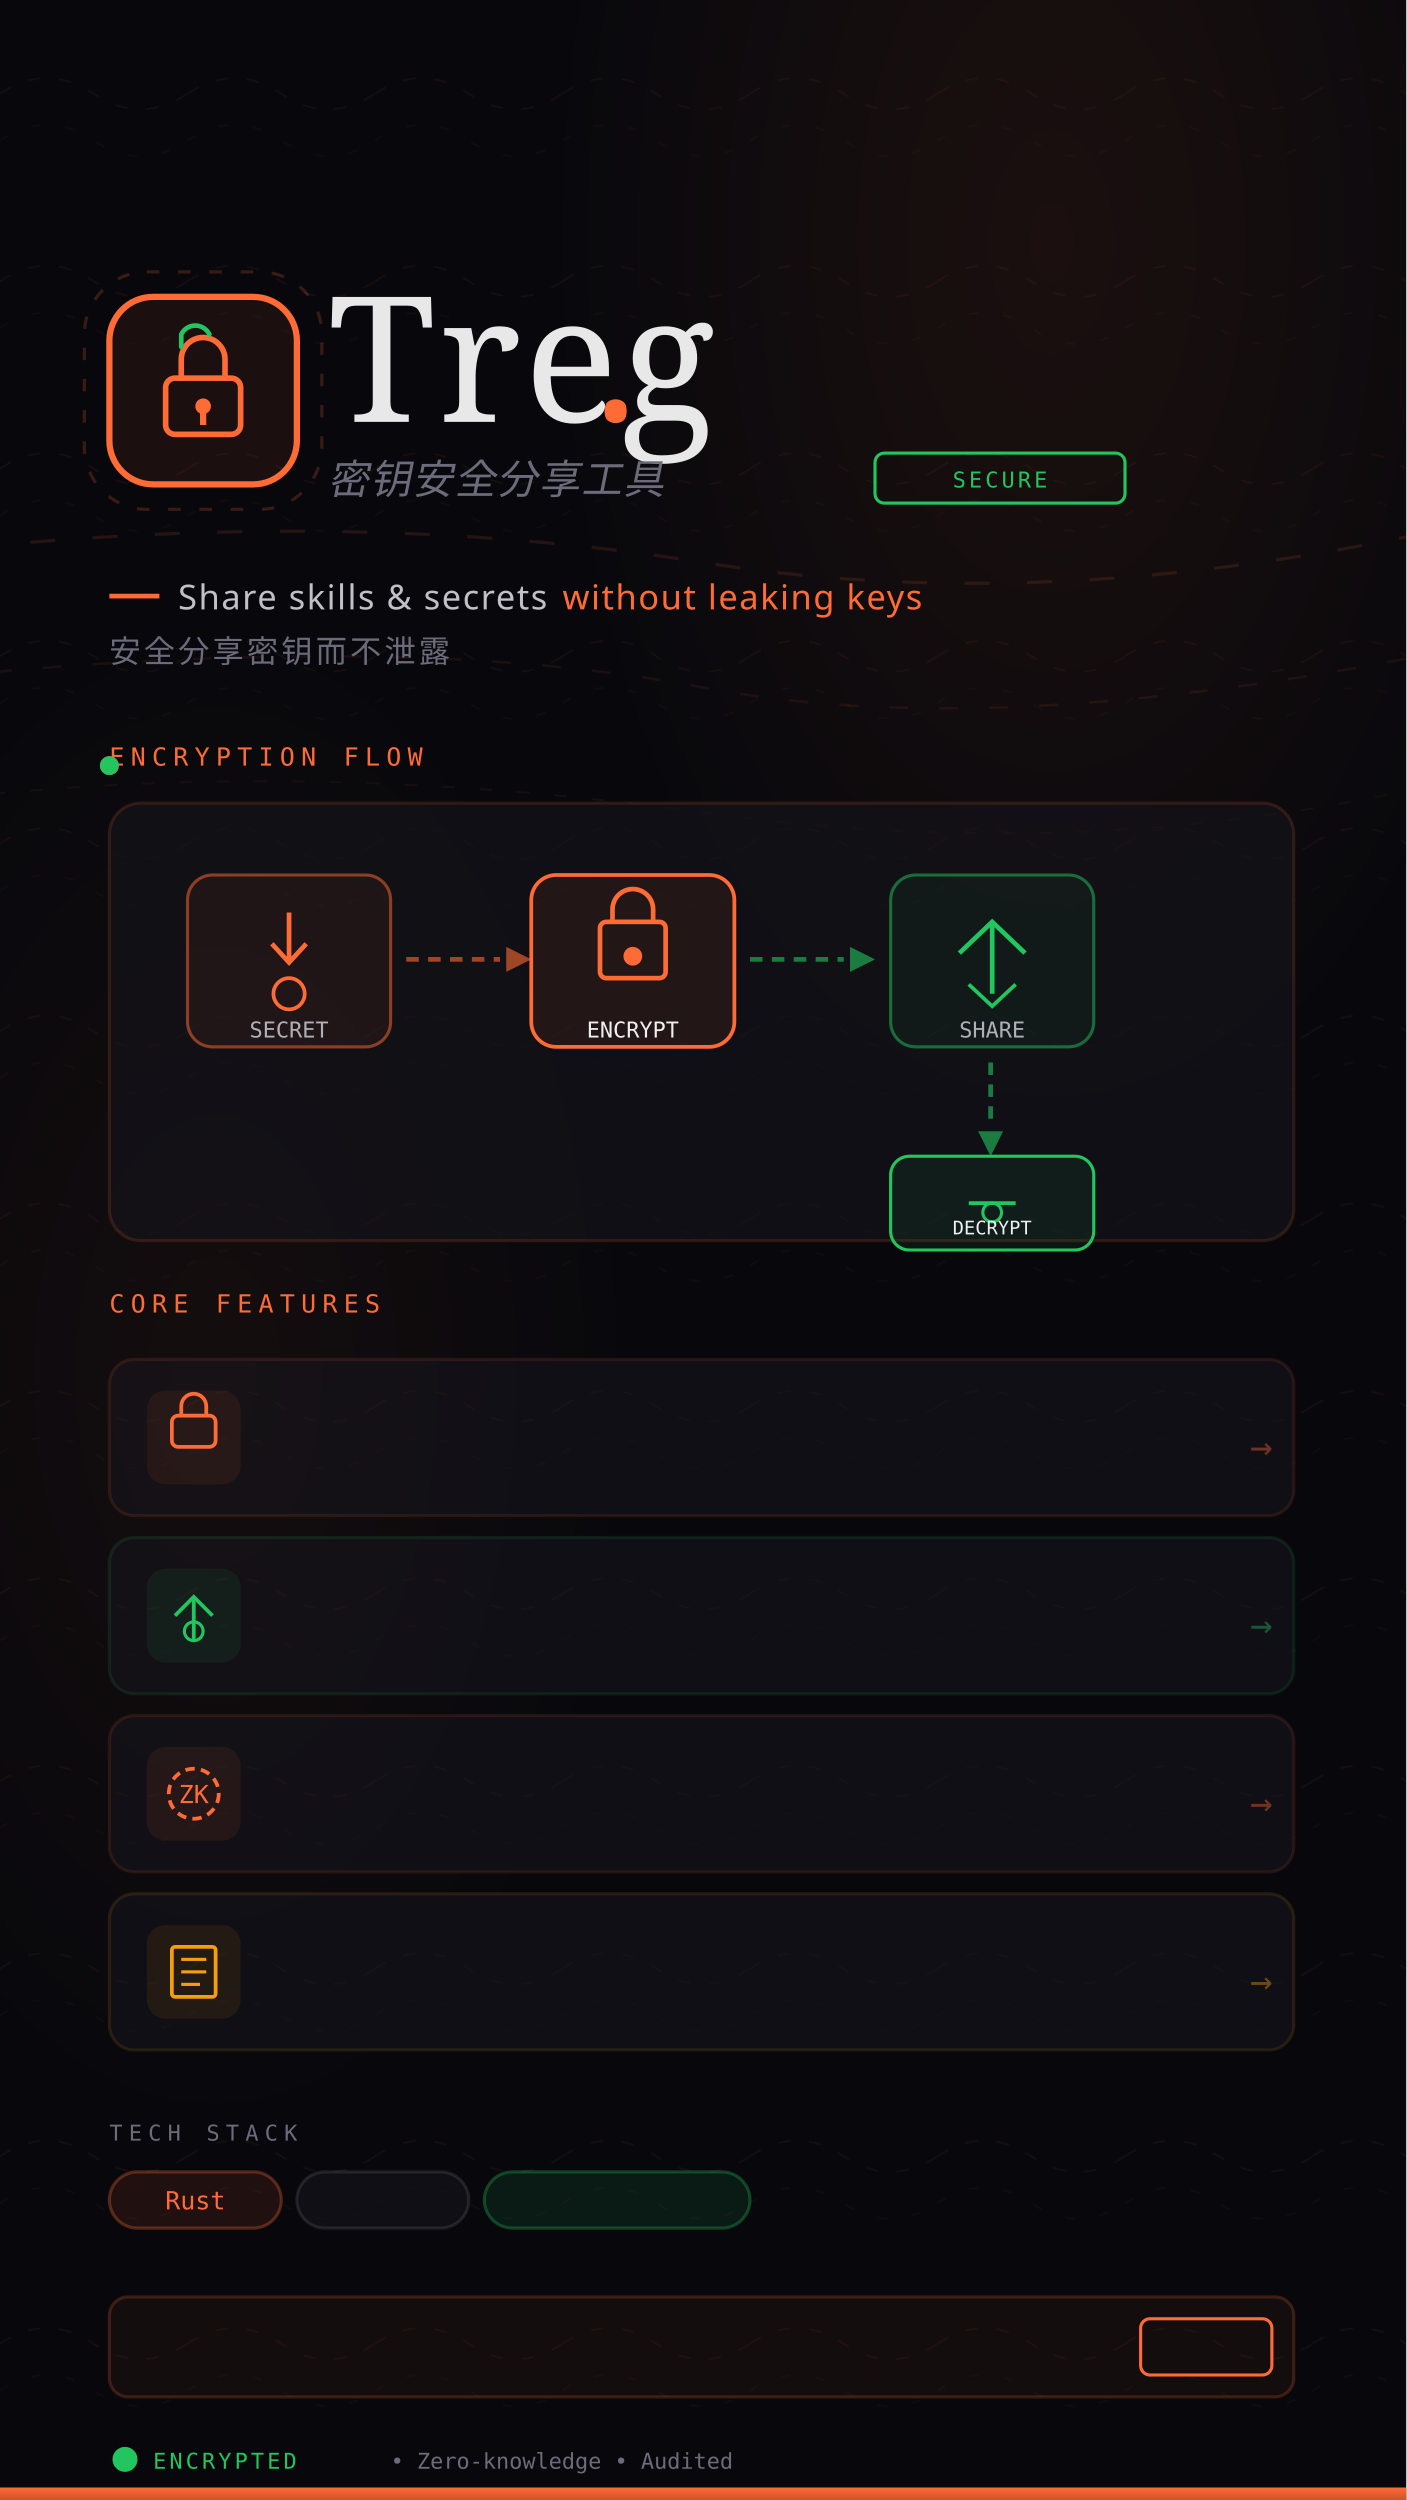
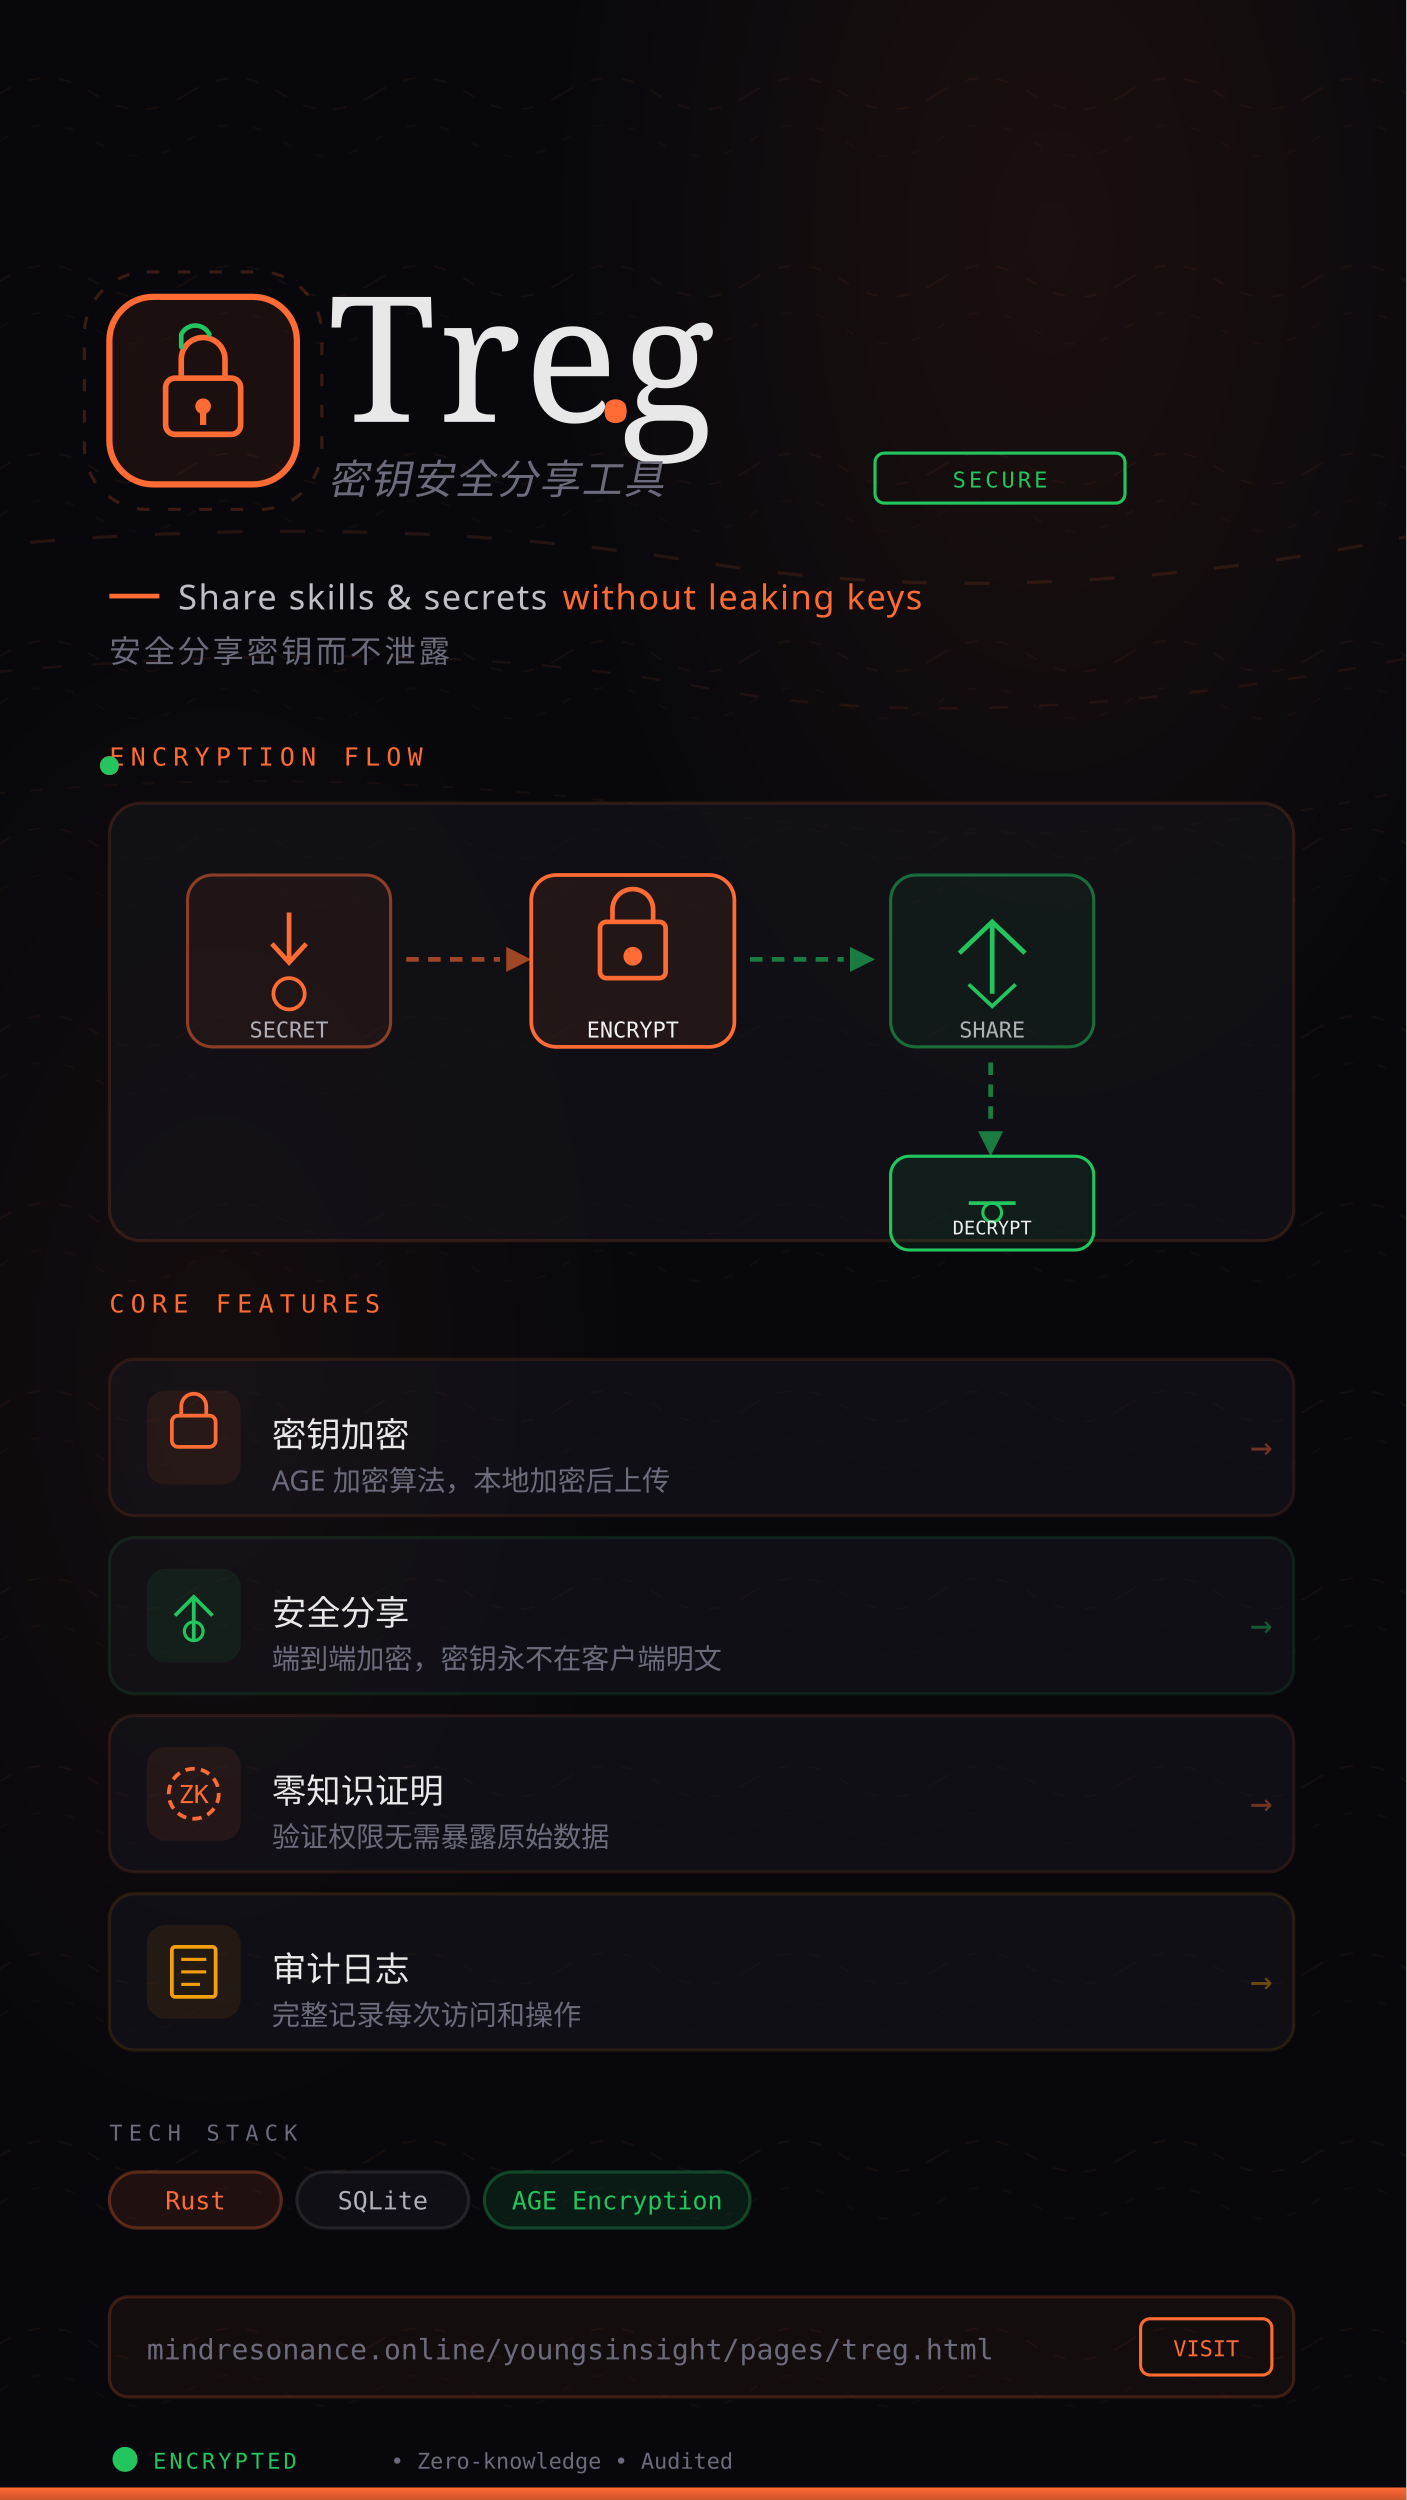
<svg xmlns="http://www.w3.org/2000/svg" width="450" height="800" viewBox="0 0 450 800">
  <rect width="450" height="800" fill="#08080C" />
  <defs>
    <radialGradient id="glow1" cx="75%" cy="10%" r="60%">
      <stop offset="0%" stop-color="#FF6B35" stop-opacity="0.08" />
      <stop offset="60%" stop-color="#FF6B35" stop-opacity="0" />
    </radialGradient>
    <radialGradient id="glow2" cx="15%" cy="55%" r="50%">
      <stop offset="0%" stop-color="#FF6B35" stop-opacity="0.05" />
      <stop offset="60%" stop-color="#FF6B35" stop-opacity="0" />
    </radialGradient>
    <linearGradient id="flowGrad" x1="0%" y1="0%" x2="100%" y2="0%">
      <stop offset="0%" stop-color="#FF6B35" stop-opacity="0" />
      <stop offset="50%" stop-color="#FF6B35" stop-opacity="0.6" />
      <stop offset="100%" stop-color="#FF6B35" stop-opacity="0" />
    </linearGradient>
    <linearGradient id="lockGrad" x1="0%" y1="0%" x2="0%" y2="100%">
      <stop offset="0%" stop-color="#FF6B35" />
      <stop offset="100%" stop-color="#CC5429" />
    </linearGradient>
    <pattern id="encryptLines" width="60" height="60" patternUnits="userSpaceOnUse">
      <path d="M0 30 Q15 20 30 30 T60 30" fill="none" stroke="#FF6B35" stroke-width="0.5" stroke-opacity="0.08" stroke-dasharray="4,6" />
      <path d="M0 45 Q15 35 30 45 T60 45" fill="none" stroke="#FF6B35" stroke-width="0.5" stroke-opacity="0.05" stroke-dasharray="3,8" />
    </pattern>
  </defs>
  <rect width="450" height="800" fill="url(#glow1)" />
  <rect width="450" height="800" fill="url(#glow2)" />
  <rect width="450" height="800" fill="url(#encryptLines)" opacity="0.8" />
  <g opacity="0.4">
    <path d="M-50 180 Q100 160 225 180 T500 160" fill="none" stroke="#FF6B35" stroke-width="1" stroke-dasharray="8,12" stroke-opacity="0.3">
      <animate attributeName="stroke-dashoffset" from="0" to="-40" dur="3s" repeatCount="indefinite" />
    </path>
    <path d="M-50 220 Q120 200 225 220 T500 200" fill="none" stroke="#FF6B35" stroke-width="0.8" stroke-dasharray="6,10" stroke-opacity="0.2">
      <animate attributeName="stroke-dashoffset" from="0" to="-32" dur="4s" repeatCount="indefinite" />
    </path>
    <path d="M-50 260 Q80 240 225 260 T500 240" fill="none" stroke="#FF6B35" stroke-width="0.6" stroke-dasharray="4,8" stroke-opacity="0.15">
      <animate attributeName="stroke-dashoffset" from="0" to="-24" dur="5s" repeatCount="indefinite" />
    </path>
  </g>
  <g transform="translate(35, 95)">
    <rect x="-8" y="-8" width="76" height="76" rx="20" fill="none" stroke="#FF6B35" stroke-opacity="0.2" stroke-width="1" stroke-dasharray="4,6">
      <animate attributeName="stroke-dashoffset" from="0" to="20" dur="8s" repeatCount="indefinite" />
    </rect>
    <rect x="0" y="0" width="60" height="60" rx="14" fill="rgba(255, 107, 53, 0.08)" stroke="#FF6B35" stroke-width="2" />
    <g transform="translate(30, 30)">
      <rect x="-12" y="-4" width="24" height="18" rx="3" fill="none" stroke="#FF6B35" stroke-width="1.8" />
      <path d="M-7 -4 L-7 -10 A7 7 0 0 1 7 -10 L7 -4" fill="none" stroke="#FF6B35" stroke-width="1.8" stroke-linecap="round" />
      <circle cx="0" cy="5" r="2.5" fill="#FF6B35" />
      <rect x="-1" y="5" width="2" height="6" fill="#FF6B35" />
      <g>
        <animate attributeName="opacity" values="0;1;1;0" keyTimes="0;0.3;0.7;1" dur="3s" repeatCount="indefinite" />
        <path d="M-7 -14 L-7 -18 A5 5 0 0 1 2 -18" fill="none" stroke="#22C55E" stroke-width="1.5" stroke-linecap="round" />
      </g>
    </g>
  </g>
  <text x="105" y="135" font-family="Georgia, serif" font-size="56" font-weight="500" fill="#E8E8E8" letter-spacing="1">Treg</text>
  <text x="190" y="135" font-family="Georgia, serif" font-size="56" font-weight="500" fill="#FF6B35">.</text>
  <text x="105" y="158" font-family="Georgia, serif" font-size="13" font-style="italic" fill="#6B6B7B" letter-spacing="0.5">密钥安全分享工具</text>
  <rect x="280" y="145" width="80" height="16" rx="3" fill="none" stroke="#22C55E" stroke-width="1" />
  <text x="320" y="156" font-family="monospace" font-size="7" fill="#22C55E" text-anchor="middle" letter-spacing="1">SECURE</text>
  <g transform="translate(35, 190)">
    <rect x="0" y="0" width="16" height="1.5" fill="#FF6B35" />
    <text x="22" y="5" font-family="sans-serif" font-size="11" fill="#C0C0C8" letter-spacing="0.5">Share skills &amp; secrets </text>
    <text x="145" y="5" font-family="sans-serif" font-size="11" fill="#FF6B35" font-weight="500" letter-spacing="0.5">without leaking keys</text>
  </g>
  <text x="35" y="212" font-family="sans-serif" font-size="10" fill="#6B6B7B" letter-spacing="1">安全分享密钥而不泄露</text>
  <g transform="translate(35, 245)">
    <text x="0" y="0" font-family="monospace" font-size="8" fill="#FF6B35" letter-spacing="2">ENCRYPTION FLOW</text>
    <rect x="0" y="12" width="379" height="140" rx="10" fill="rgba(20, 20, 28, 0.6)" stroke="rgba(255, 107, 53, 0.15)" stroke-width="1" />
    <g transform="translate(25, 35)">
      <rect x="0" y="0" width="65" height="55" rx="8" fill="rgba(255, 107, 53, 0.06)" stroke="#FF6B35" stroke-width="1" stroke-opacity="0.5" />
      <path d="M32.5 12 L32.5 28 M27 22 L32.5 28 L38 22" fill="none" stroke="#FF6B35" stroke-width="1.5" />
      <circle cx="32.5" cy="38" r="5" fill="none" stroke="#FF6B35" stroke-width="1.2" />
      <text x="32.5" y="52" font-family="monospace" font-size="7" fill="#B0B0B8" text-anchor="middle">SECRET</text>
    </g>
    <g transform="translate(95, 62)">
      <line x1="0" y1="0" x2="30" y2="0" stroke="#FF6B35" stroke-width="1.5" stroke-opacity="0.6" stroke-dasharray="4,3">
        <animate attributeName="stroke-dashoffset" from="0" to="-14" dur="1s" repeatCount="indefinite" />
      </line>
      <polygon points="32,-4 32,4 40,0" fill="#FF6B35" fill-opacity="0.6" />
    </g>
    <g transform="translate(135, 35)">
      <rect x="0" y="0" width="65" height="55" rx="8" fill="rgba(255, 107, 53, 0.08)" stroke="#FF6B35" stroke-width="1.2" />
      <rect x="22" y="15" width="21" height="18" rx="2" fill="none" stroke="#FF6B35" stroke-width="1.5" />
      <path d="M26 15 L26 11 A5 5 0 0 1 39 11 L39 15" fill="none" stroke="#FF6B35" stroke-width="1.5" />
      <circle cx="32.5" cy="26" r="3" fill="#FF6B35" />
      <text x="32.5" y="52" font-family="monospace" font-size="7" fill="#F0F0F0" text-anchor="middle" font-weight="500">ENCRYPT</text>
    </g>
    <g transform="translate(205, 62)">
      <line x1="0" y1="0" x2="30" y2="0" stroke="#22C55E" stroke-width="1.5" stroke-opacity="0.6" stroke-dasharray="4,3">
        <animate attributeName="stroke-dashoffset" from="0" to="-14" dur="1s" repeatCount="indefinite" />
      </line>
      <polygon points="32,-4 32,4 40,0" fill="#22C55E" fill-opacity="0.6" />
    </g>
    <g transform="translate(250, 35)">
      <rect x="0" y="0" width="65" height="55" rx="8" fill="rgba(34, 197, 94, 0.06)" stroke="#22C55E" stroke-width="1" stroke-opacity="0.5" />
      <path d="M22 25 L32.5 15 L43 25 M32.5 15 L32.5 38" fill="none" stroke="#22C55E" stroke-width="1.5" />
      <path d="M25 35 L32.5 42 L40 35" fill="none" stroke="#22C55E" stroke-width="1.2" />
      <text x="32.5" y="52" font-family="monospace" font-size="7" fill="#B0B0B8" text-anchor="middle">SHARE</text>
    </g>
    <g transform="translate(282, 95)">
      <line x1="0" y1="0" x2="0" y2="20" stroke="#22C55E" stroke-width="1.5" stroke-opacity="0.6" stroke-dasharray="4,3">
        <animate attributeName="stroke-dashoffset" from="0" to="-14" dur="1s" repeatCount="indefinite" />
      </line>
      <polygon points="-4,22 4,22 0,30" fill="#22C55E" fill-opacity="0.6" />
    </g>
    <g transform="translate(250, 125)">
      <rect x="0" y="0" width="65" height="30" rx="6" fill="rgba(34, 197, 94, 0.08)" stroke="#22C55E" stroke-width="1" />
      <path d="M25 15 L32.5 15 L40 15" fill="none" stroke="#22C55E" stroke-width="1.2" />
      <circle cx="32.5" cy="18" r="3" fill="none" stroke="#22C55E" stroke-width="1" />
      <text x="32.5" y="25" font-family="monospace" font-size="6" fill="#F0F0F0" text-anchor="middle">DECRYPT</text>
    </g>
    <circle r="3" fill="#FF6B35">
      <animateMotion dur="3s" repeatCount="indefinite" path="M57,62 L125,62 L190,62 L282,62 L282,140" />
      <animate attributeName="opacity" values="0;1;1;0" keyTimes="0;0.1;0.9;1" dur="3s" repeatCount="indefinite" />
    </circle>
    <circle r="3" fill="#22C55E">
      <animateMotion dur="3s" repeatCount="indefinite" path="M190,62 L282,62 L282,140" begin="1s" />
      <animate attributeName="opacity" values="0;1;1;0" keyTimes="0;0.1;0.9;1" dur="3s" repeatCount="indefinite" begin="1s" />
    </circle>
  </g>
  <g transform="translate(35, 420)">
    <text x="0" y="0" font-family="monospace" font-size="8" fill="#FF6B35" letter-spacing="2">CORE FEATURES</text>
    <g transform="translate(0, 15)">
      <rect width="379" height="50" rx="8" fill="rgba(26, 26, 36, 0.4)" stroke="rgba(255, 107, 53, 0.12)" stroke-width="1" />
      <rect x="12" y="10" width="30" height="30" rx="6" fill="rgba(255, 107, 53, 0.08)" />
      <g transform="translate(27, 25)">
        <rect x="-7" y="-7" width="14" height="10" rx="2" fill="none" stroke="#FF6B35" stroke-width="1.2" />
        <path d="M-4 -7 L-4 -10 A4 4 0 0 1 4 -10 L4 -7" fill="none" stroke="#FF6B35" stroke-width="1.2" />
      </g>
+       <text x="52" y="28" font-family="sans-serif" font-size="11" fill="#E8E8E8">密钥加密</text>
+       <text x="52" y="42" font-family="sans-serif" font-size="9" fill="#6B6B7B">AGE 加密算法，本地加密后上传</text>
      <text x="365" y="32" font-family="monospace" font-size="12" fill="#FF6B35" fill-opacity="0.4">→</text>
    </g>
    <g transform="translate(0, 72)">
      <rect width="379" height="50" rx="8" fill="rgba(26, 26, 36, 0.4)" stroke="rgba(34, 197, 94, 0.12)" stroke-width="1" />
      <rect x="12" y="10" width="30" height="30" rx="6" fill="rgba(34, 197, 94, 0.08)" />
      <g transform="translate(27, 25)">
        <path d="M-6 0 L0 -6 L6 0" fill="none" stroke="#22C55E" stroke-width="1.2" />
        <line x1="0" y1="-6" x2="0" y2="8" stroke="#22C55E" stroke-width="1.2" />
        <circle cx="0" cy="5" r="3" fill="none" stroke="#22C55E" stroke-width="1" />
      </g>
+       <text x="52" y="28" font-family="sans-serif" font-size="11" fill="#E8E8E8">安全分享</text>
+       <text x="52" y="42" font-family="sans-serif" font-size="9" fill="#6B6B7B">端到端加密，密钥永不在客户端明文</text>
      <text x="365" y="32" font-family="monospace" font-size="12" fill="#22C55E" fill-opacity="0.4">→</text>
    </g>
    <g transform="translate(0, 129)">
      <rect width="379" height="50" rx="8" fill="rgba(26, 26, 36, 0.4)" stroke="rgba(255, 107, 53, 0.12)" stroke-width="1" />
      <rect x="12" y="10" width="30" height="30" rx="6" fill="rgba(255, 107, 53, 0.08)" />
      <g transform="translate(27, 25)">
        <circle cx="0" cy="0" r="8" fill="none" stroke="#FF6B35" stroke-width="1.2" stroke-dasharray="3,2" />
        <text x="0" y="3" font-family="monospace" font-size="8" fill="#FF6B35" text-anchor="middle">ZK</text>
      </g>
+       <text x="52" y="28" font-family="sans-serif" font-size="11" fill="#E8E8E8">零知识证明</text>
+       <text x="52" y="42" font-family="sans-serif" font-size="9" fill="#6B6B7B">验证权限无需暴露原始数据</text>
      <text x="365" y="32" font-family="monospace" font-size="12" fill="#FF6B35" fill-opacity="0.4">→</text>
    </g>
    <g transform="translate(0, 186)">
      <rect width="379" height="50" rx="8" fill="rgba(26, 26, 36, 0.4)" stroke="rgba(245, 158, 11, 0.12)" stroke-width="1" />
      <rect x="12" y="10" width="30" height="30" rx="6" fill="rgba(245, 158, 11, 0.08)" />
      <g transform="translate(27, 25)">
        <rect x="-7" y="-8" width="14" height="16" rx="1" fill="none" stroke="#F59E0B" stroke-width="1.2" />
        <line x1="-4" y1="-4" x2="4" y2="-4" stroke="#F59E0B" stroke-width="1" />
        <line x1="-4" y1="0" x2="4" y2="0" stroke="#F59E0B" stroke-width="1" />
        <line x1="-4" y1="4" x2="2" y2="4" stroke="#F59E0B" stroke-width="1" />
      </g>
+       <text x="52" y="28" font-family="sans-serif" font-size="11" fill="#E8E8E8">审计日志</text>
+       <text x="52" y="42" font-family="sans-serif" font-size="9" fill="#6B6B7B">完整记录每次访问和操作</text>
      <text x="365" y="32" font-family="monospace" font-size="12" fill="#F59E0B" fill-opacity="0.4">→</text>
    </g>
  </g>
  <g transform="translate(35, 685)">
    <text x="0" y="0" font-family="monospace" font-size="7" fill="#6B6B7B" letter-spacing="2">TECH STACK</text>
    <g transform="translate(0, 10)">
      <rect x="0" y="0" width="55" height="18" rx="9" fill="rgba(255, 107, 53, 0.1)" stroke="rgba(255, 107, 53, 0.3)" stroke-width="1" />
      <text x="27.5" y="12" font-family="monospace" font-size="8" fill="#FF6B35" text-anchor="middle">Rust</text>
      <rect x="60" y="0" width="55" height="18" rx="9" fill="rgba(26, 26, 36, 0.4)" stroke="rgba(240, 240, 240, 0.1)" stroke-width="1" />
+       <text x="87.5" y="12" font-family="monospace" font-size="8" fill="#B0B0B8" text-anchor="middle">SQLite</text>
      <rect x="120" y="0" width="85" height="18" rx="9" fill="rgba(34, 197, 94, 0.1)" stroke="rgba(34, 197, 94, 0.3)" stroke-width="1" />
+       <text x="162.5" y="12" font-family="monospace" font-size="8" fill="#22C55E" text-anchor="middle">AGE Encryption</text>
    </g>
  </g>
  <g transform="translate(35, 735)">
    <rect width="379" height="32" rx="6" fill="rgba(255, 107, 53, 0.05)" stroke="rgba(255, 107, 53, 0.2)" stroke-width="1" />
+     <text x="12" y="20" font-family="monospace" font-size="9" fill="#6B6B7B">mindresonance.online/youngsinsight/pages/treg.html</text>
    <rect x="330" y="7" width="42" height="18" rx="3" fill="none" stroke="#FF6B35" stroke-width="1" />
+     <text x="351" y="19" font-family="monospace" font-size="7" fill="#FF6B35" text-anchor="middle">VISIT</text>
  </g>
  <rect x="0" y="796" width="450" height="4" fill="url(#lockGrad)" />
  <g transform="translate(35, 782)">
    <circle cx="5" cy="5" r="4" fill="#22C55E">
      <animate attributeName="opacity" values="1;0.5;1" dur="2s" repeatCount="indefinite" />
    </circle>
    <text x="14" y="8" font-family="monospace" font-size="7" fill="#22C55E" letter-spacing="1">ENCRYPTED</text>
    <text x="90" y="8" font-family="monospace" font-size="7" fill="#6B6B7B">• Zero-knowledge • Audited</text>
  </g>
</svg>
